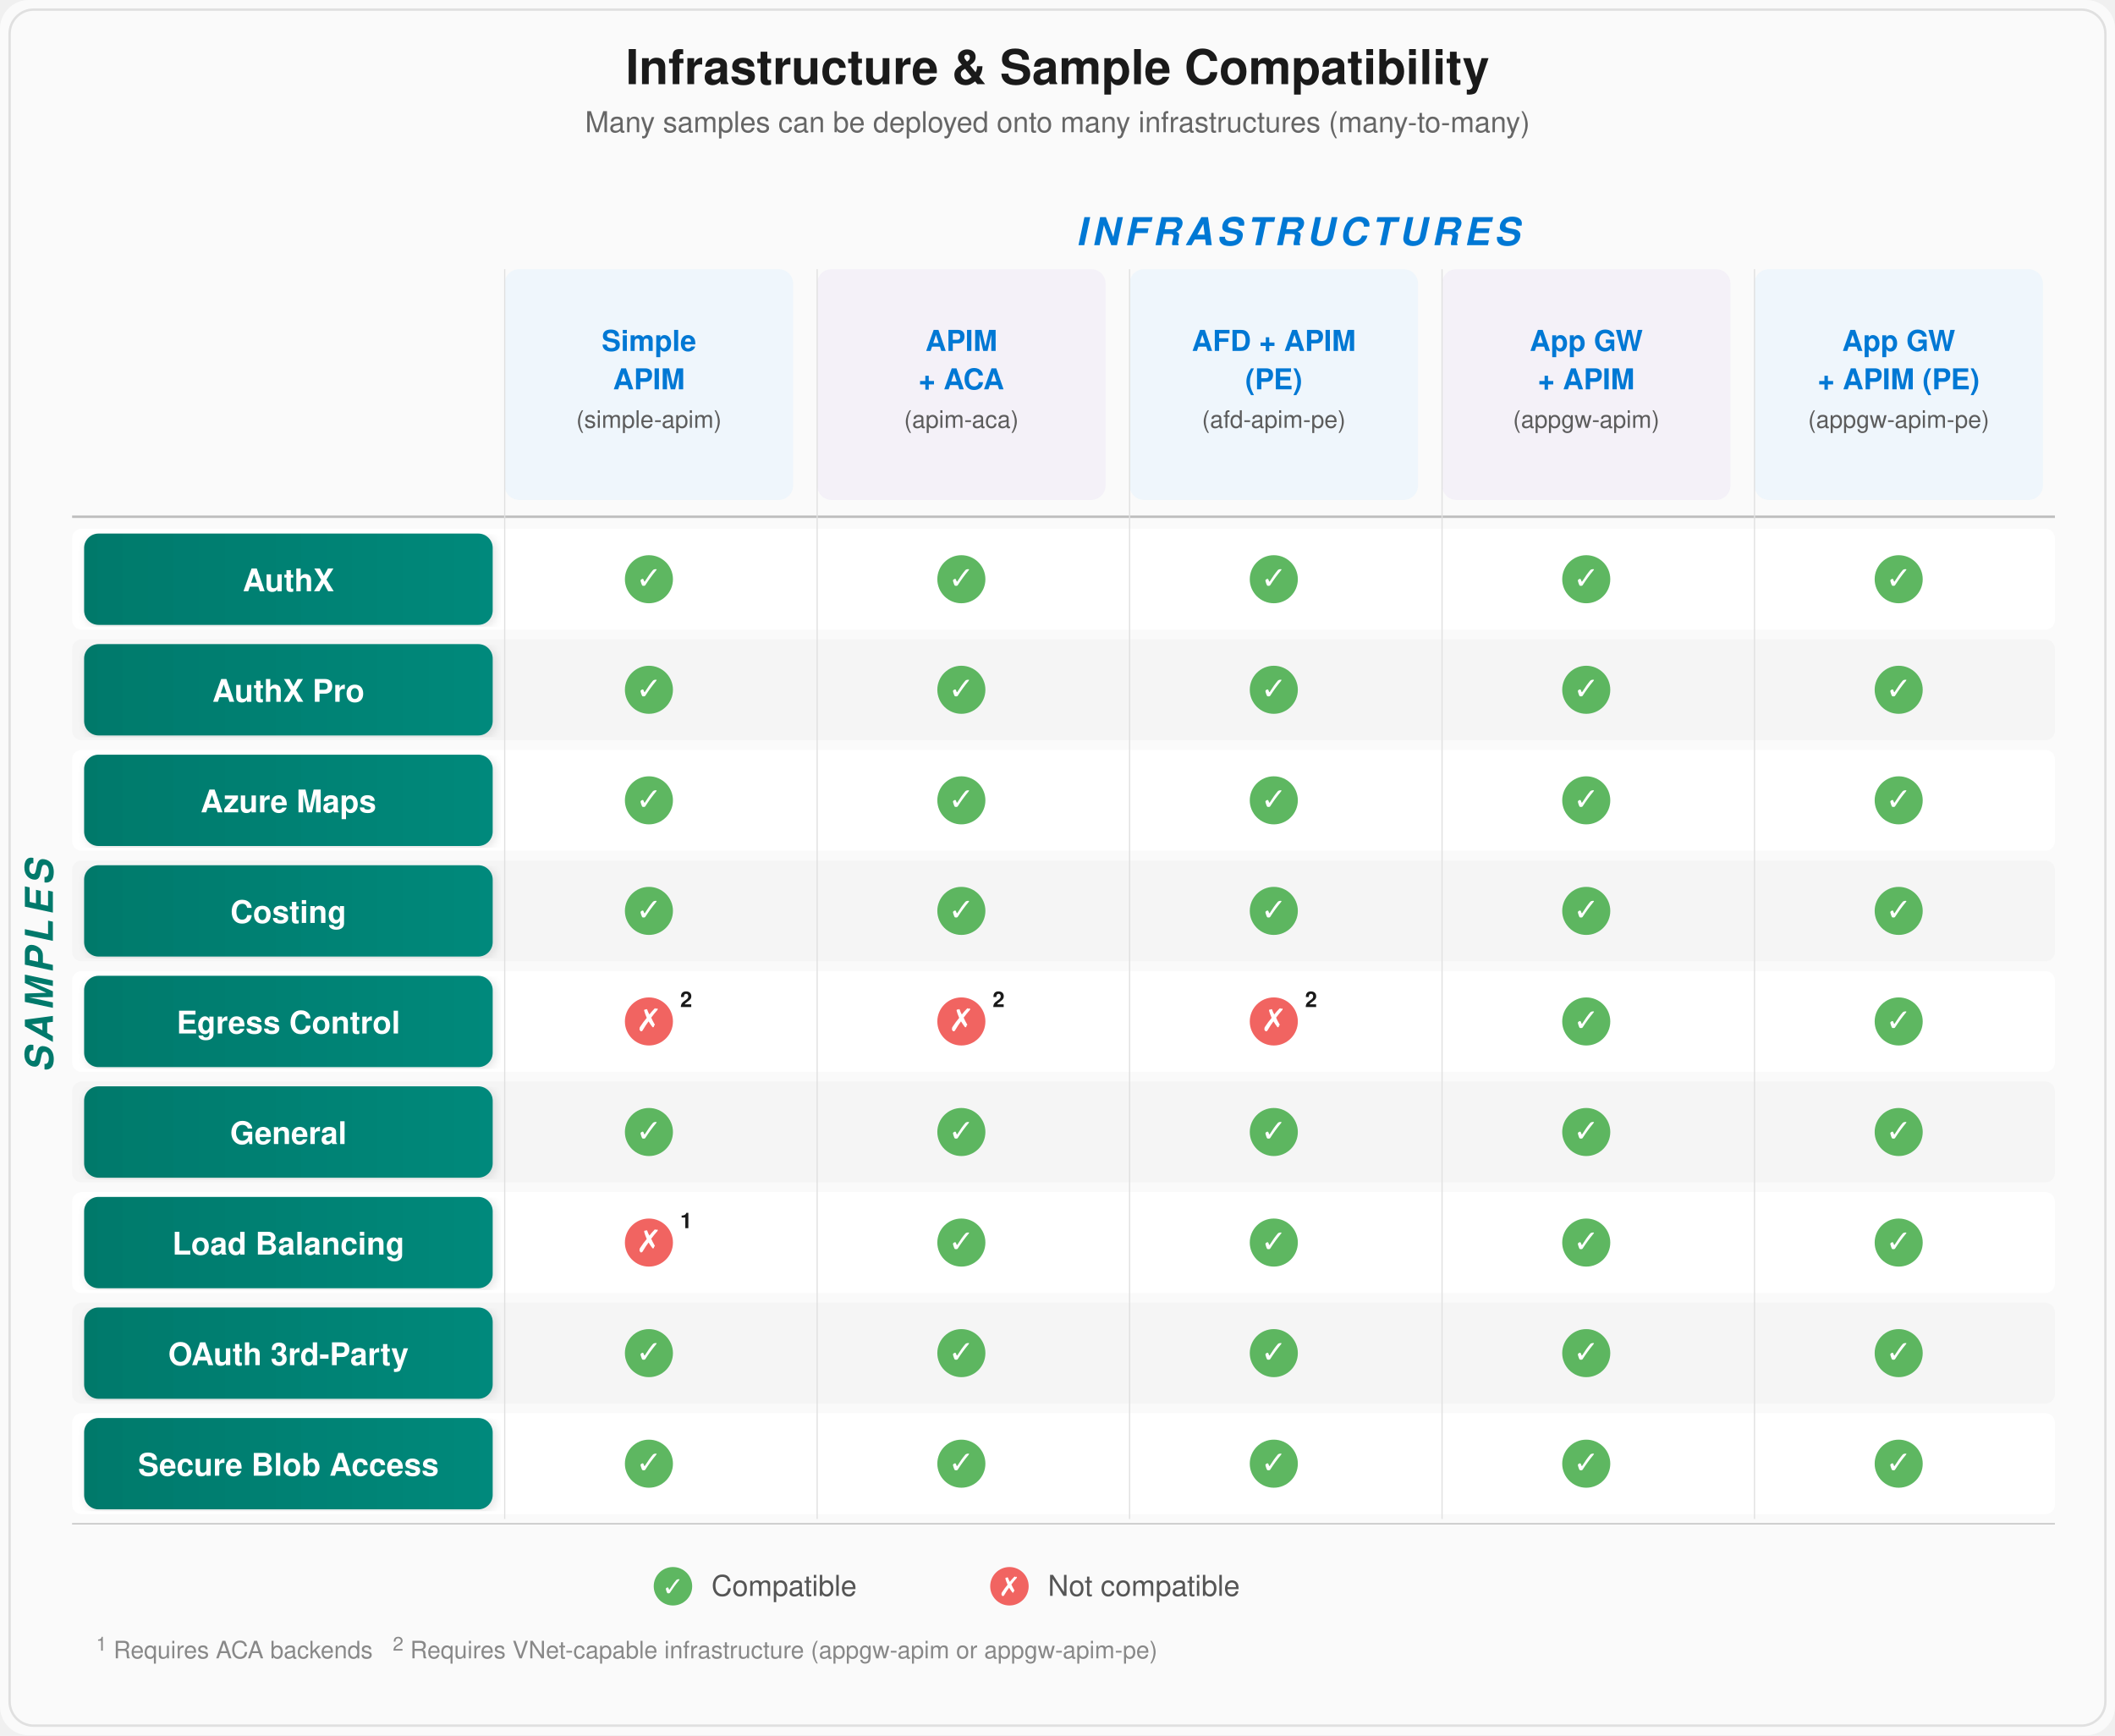
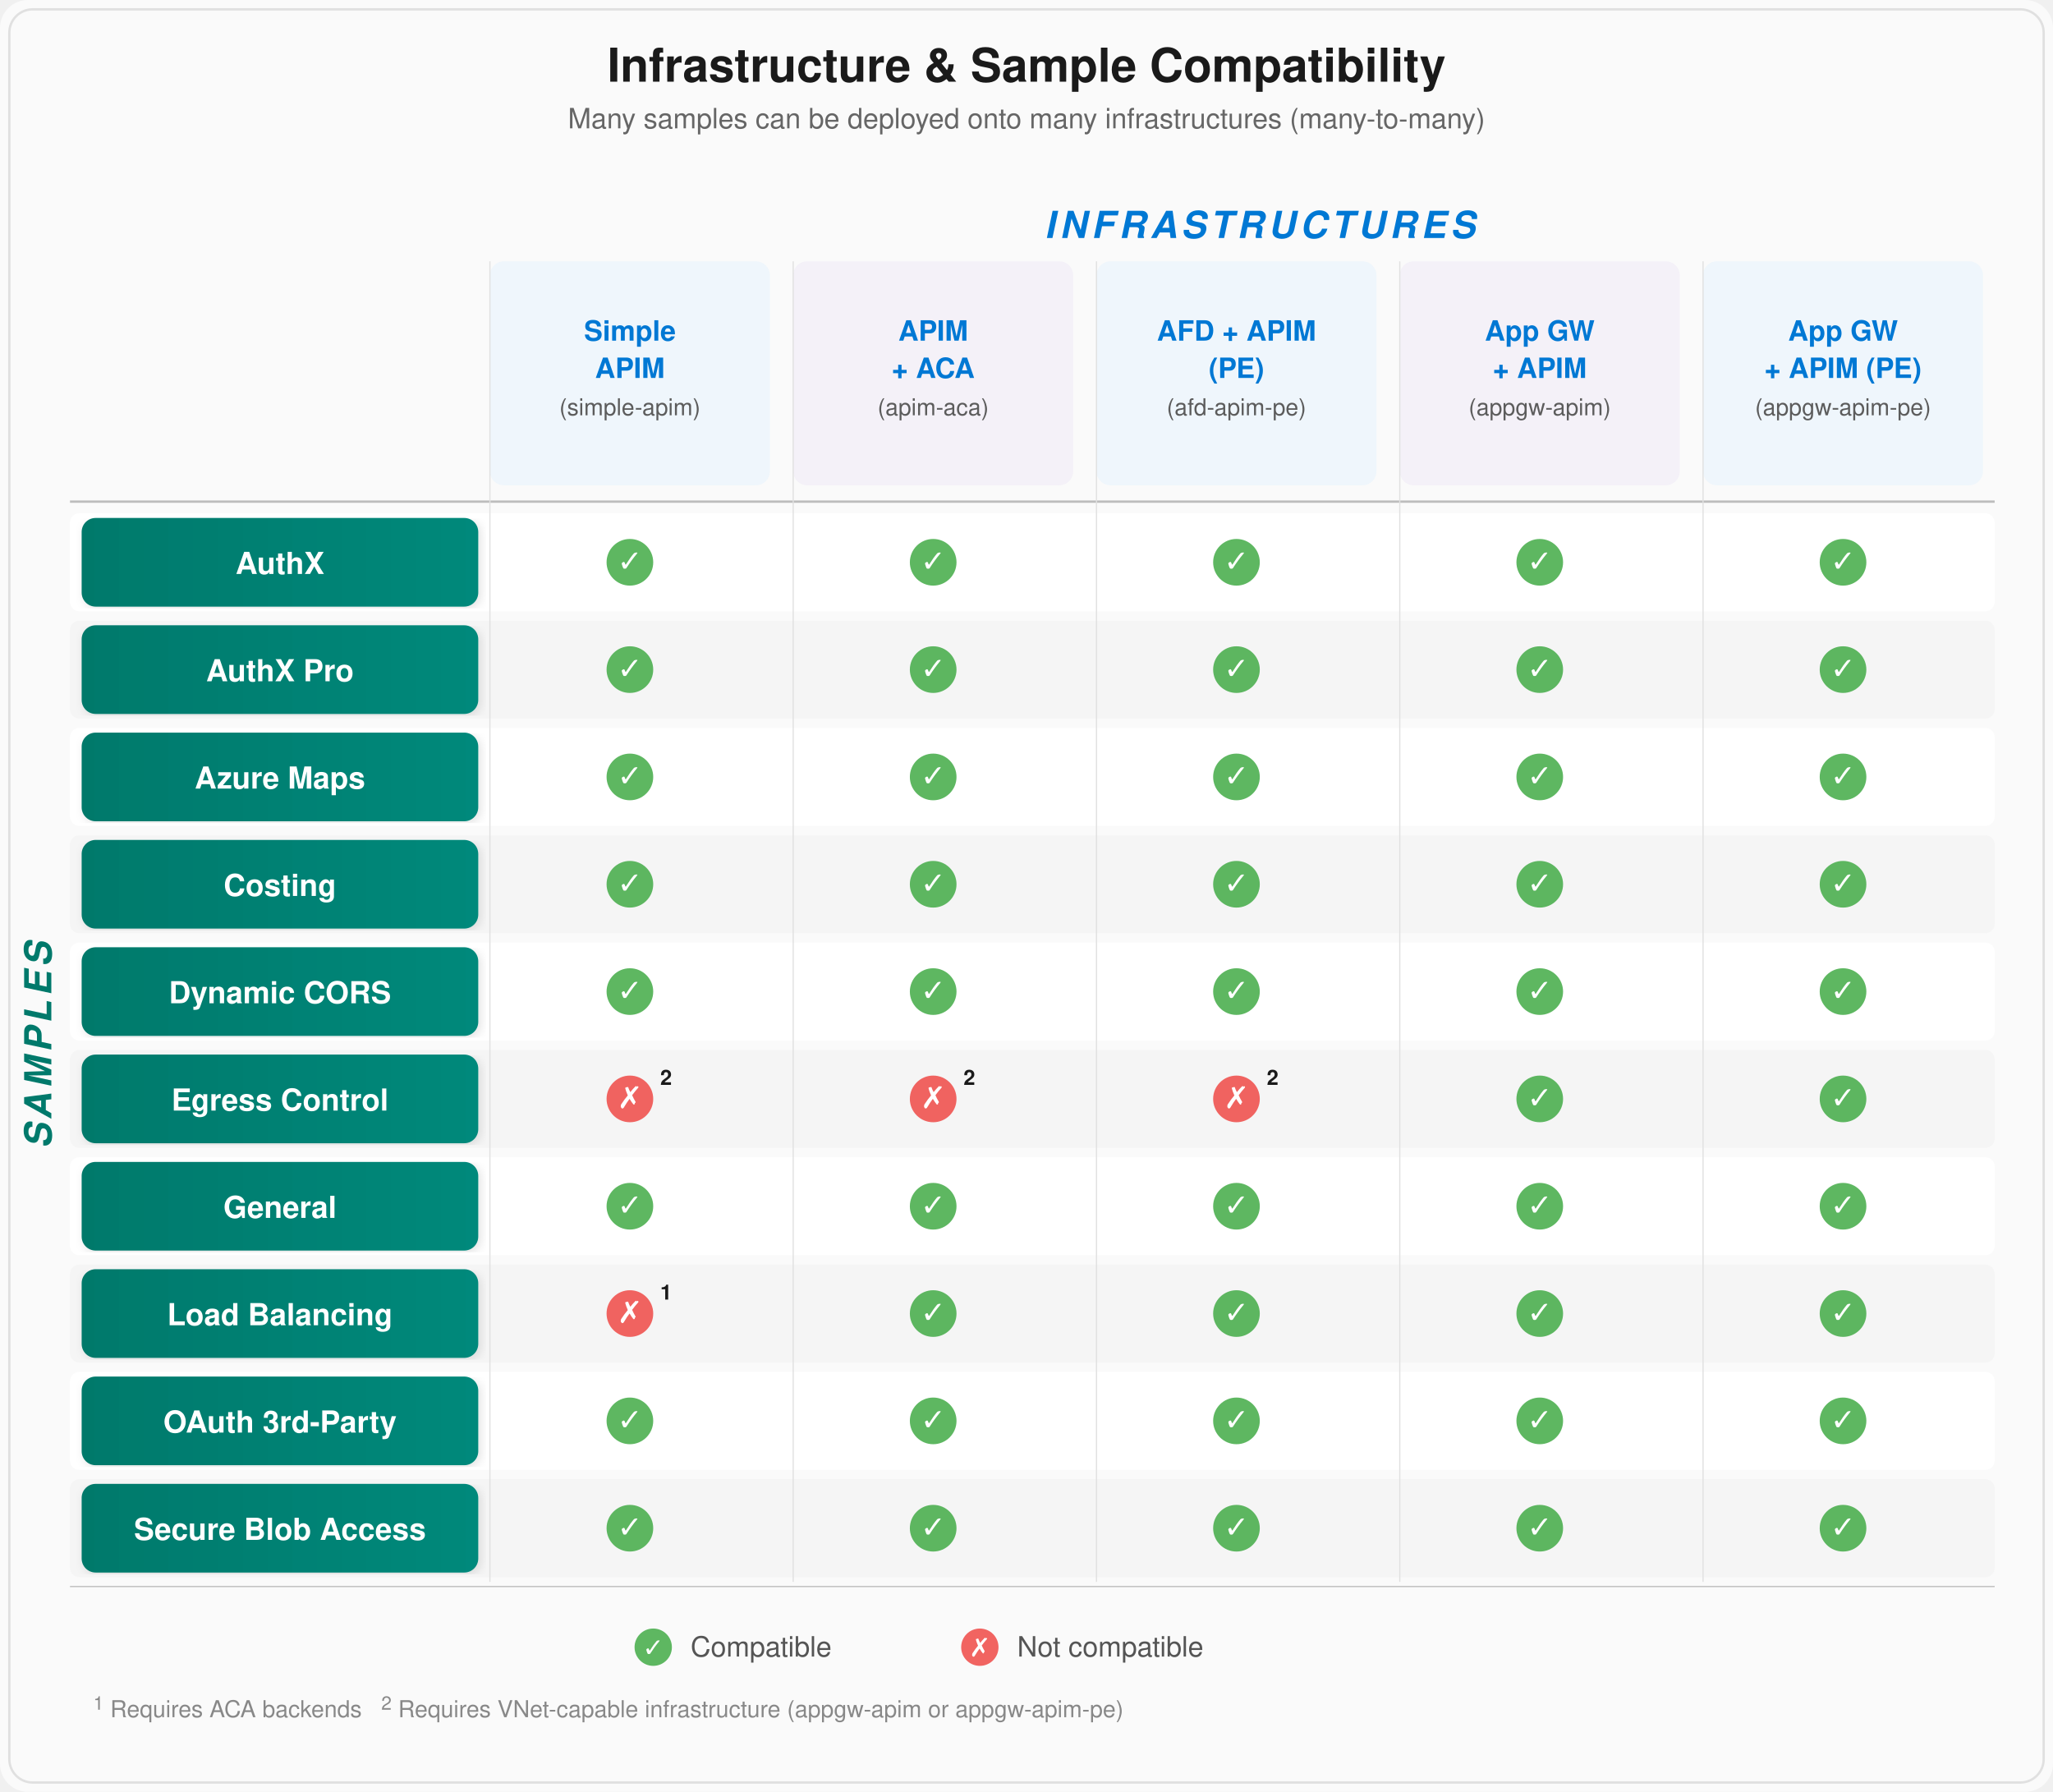
- <svg xmlns="http://www.w3.org/2000/svg" viewBox="0 0 880 722" font-family="Segoe UI, Helvetica, Arial, sans-serif">
+ <svg xmlns="http://www.w3.org/2000/svg" viewBox="0 0 880 768" font-family="Segoe UI, Helvetica, Arial, sans-serif">
  <defs>
    <linearGradient id="headerGrad" x1="0%" y1="0%" x2="0%" y2="100%">
      <stop offset="0%" stop-color="#0078D4" />
      <stop offset="100%" stop-color="#005A9E" />
    </linearGradient>
    <linearGradient id="rowLabelGrad" x1="0%" y1="0%" x2="100%" y2="0%">
      <stop offset="0%" stop-color="#00796B" />
      <stop offset="100%" stop-color="#00897B" />
    </linearGradient>
    <filter id="shadow" x="-2%" y="-2%" width="104%" height="104%">
      <feDropShadow dx="1" dy="1" stdDeviation="2" flood-opacity="0.12" />
    </filter>
  </defs>
-   <rect width="880" height="722" rx="12" fill="#FAFAFA" />
-   <rect x="4" y="4" width="872" height="714" rx="10" fill="none" stroke="#E0E0E0" stroke-width="1" />
+   <rect width="880" height="768" rx="12" fill="#FAFAFA" />
+   <rect x="4" y="4" width="872" height="760" rx="10" fill="none" stroke="#E0E0E0" stroke-width="1" />
  <g transform="translate(0,20)">
    <text x="440" y="15" text-anchor="middle" font-size="20" font-weight="700" fill="#1A1A1A">Infrastructure &amp; Sample Compatibility</text>
    <text x="440" y="35" text-anchor="middle" font-size="12" fill="#666666">Many samples can be deployed onto many infrastructures (many-to-many)</text>
    <text x="540" y="82" text-anchor="middle" font-size="16" font-weight="700" font-style="italic" fill="#0078D4" letter-spacing="2">INFRASTRUCTURES</text>
-     <text x="22" y="382" text-anchor="middle" font-size="16" font-weight="700" font-style="italic" fill="#00796B" letter-spacing="2" transform="rotate(-90 22 382)">SAMPLES</text>
+     <text x="22" y="428" text-anchor="middle" font-size="16" font-weight="700" font-style="italic" fill="#00796B" letter-spacing="2" transform="rotate(-90 22 428)">SAMPLES</text>
    <rect x="210" y="92" width="120" height="96" rx="6" fill="#E3F2FD" opacity="0.5" />
    <rect x="340" y="92" width="120" height="96" rx="6" fill="#EDE7F6" opacity="0.5" />
    <rect x="470" y="92" width="120" height="96" rx="6" fill="#E3F2FD" opacity="0.5" />
    <rect x="600" y="92" width="120" height="96" rx="6" fill="#EDE7F6" opacity="0.5" />
    <rect x="730" y="92" width="120" height="96" rx="6" fill="#E3F2FD" opacity="0.5" />
    <text x="270" y="126" text-anchor="middle" font-size="12" font-weight="600" fill="#0078D4">Simple</text>
    <text x="270" y="142" text-anchor="middle" font-size="12" font-weight="600" fill="#0078D4">APIM</text>
    <text x="270" y="158" text-anchor="middle" font-size="10" fill="#5C5C5C">(simple-apim)</text>
    <text x="400" y="126" text-anchor="middle" font-size="12" font-weight="600" fill="#0078D4">APIM</text>
    <text x="400" y="142" text-anchor="middle" font-size="12" font-weight="600" fill="#0078D4">+ ACA</text>
    <text x="400" y="158" text-anchor="middle" font-size="10" fill="#5C5C5C">(apim-aca)</text>
    <text x="530" y="126" text-anchor="middle" font-size="12" font-weight="600" fill="#0078D4">AFD + APIM</text>
    <text x="530" y="142" text-anchor="middle" font-size="12" font-weight="600" fill="#0078D4">(PE)</text>
    <text x="530" y="158" text-anchor="middle" font-size="10" fill="#5C5C5C">(afd-apim-pe)</text>
    <text x="660" y="126" text-anchor="middle" font-size="12" font-weight="600" fill="#0078D4">App GW</text>
    <text x="660" y="142" text-anchor="middle" font-size="12" font-weight="600" fill="#0078D4">+ APIM</text>
    <text x="660" y="158" text-anchor="middle" font-size="10" fill="#5C5C5C">(appgw-apim)</text>
    <text x="790" y="126" text-anchor="middle" font-size="12" font-weight="600" fill="#0078D4">App GW</text>
    <text x="790" y="142" text-anchor="middle" font-size="12" font-weight="600" fill="#0078D4">+ APIM (PE)</text>
    <text x="790" y="158" text-anchor="middle" font-size="10" fill="#5C5C5C">(appgw-apim-pe)</text>
    <line x1="30" y1="195" x2="855" y2="195" stroke="#BDBDBD" stroke-width="1" />
    <rect x="30" y="200" width="825" height="42" rx="4" fill="#FFFFFF" />
    <rect x="35" y="202" width="170" height="38" rx="6" fill="url(#rowLabelGrad)" filter="url(#shadow)" />
    <text x="120" y="226" text-anchor="middle" font-size="13" font-weight="600" fill="#FFFFFF">AuthX</text>
    <rect x="30" y="246" width="825" height="42" rx="4" fill="#F5F5F5" />
    <rect x="35" y="248" width="170" height="38" rx="6" fill="url(#rowLabelGrad)" filter="url(#shadow)" />
    <text x="120" y="272" text-anchor="middle" font-size="13" font-weight="600" fill="#FFFFFF">AuthX Pro</text>
    <rect x="30" y="292" width="825" height="42" rx="4" fill="#FFFFFF" />
    <rect x="35" y="294" width="170" height="38" rx="6" fill="url(#rowLabelGrad)" filter="url(#shadow)" />
    <text x="120" y="318" text-anchor="middle" font-size="13" font-weight="600" fill="#FFFFFF">Azure Maps</text>
    <rect x="30" y="338" width="825" height="42" rx="4" fill="#F5F5F5" />
    <rect x="35" y="340" width="170" height="38" rx="6" fill="url(#rowLabelGrad)" filter="url(#shadow)" />
    <text x="120" y="364" text-anchor="middle" font-size="13" font-weight="600" fill="#FFFFFF">Costing</text>
    <rect x="30" y="384" width="825" height="42" rx="4" fill="#FFFFFF" />
    <rect x="35" y="386" width="170" height="38" rx="6" fill="url(#rowLabelGrad)" filter="url(#shadow)" />
-     <text x="120" y="410" text-anchor="middle" font-size="13" font-weight="600" fill="#FFFFFF">Egress Control</text>
+     <text x="120" y="410" text-anchor="middle" font-size="13" font-weight="600" fill="#FFFFFF">Dynamic CORS</text>
    <rect x="30" y="430" width="825" height="42" rx="4" fill="#F5F5F5" />
    <rect x="35" y="432" width="170" height="38" rx="6" fill="url(#rowLabelGrad)" filter="url(#shadow)" />
-     <text x="120" y="456" text-anchor="middle" font-size="13" font-weight="600" fill="#FFFFFF">General</text>
+     <text x="120" y="456" text-anchor="middle" font-size="13" font-weight="600" fill="#FFFFFF">Egress Control</text>
    <rect x="30" y="476" width="825" height="42" rx="4" fill="#FFFFFF" />
    <rect x="35" y="478" width="170" height="38" rx="6" fill="url(#rowLabelGrad)" filter="url(#shadow)" />
-     <text x="120" y="502" text-anchor="middle" font-size="13" font-weight="600" fill="#FFFFFF">Load Balancing</text>
+     <text x="120" y="502" text-anchor="middle" font-size="13" font-weight="600" fill="#FFFFFF">General</text>
    <rect x="30" y="522" width="825" height="42" rx="4" fill="#F5F5F5" />
    <rect x="35" y="524" width="170" height="38" rx="6" fill="url(#rowLabelGrad)" filter="url(#shadow)" />
-     <text x="120" y="548" text-anchor="middle" font-size="13" font-weight="600" fill="#FFFFFF">OAuth 3rd-Party</text>
+     <text x="120" y="548" text-anchor="middle" font-size="13" font-weight="600" fill="#FFFFFF">Load Balancing</text>
    <rect x="30" y="568" width="825" height="42" rx="4" fill="#FFFFFF" />
    <rect x="35" y="570" width="170" height="38" rx="6" fill="url(#rowLabelGrad)" filter="url(#shadow)" />
-     <text x="120" y="594" text-anchor="middle" font-size="13" font-weight="600" fill="#FFFFFF">Secure Blob Access</text>
-     <line x1="210" y1="92" x2="210" y2="612" stroke="#E0E0E0" stroke-width="0.5" />
-     <line x1="340" y1="92" x2="340" y2="612" stroke="#E0E0E0" stroke-width="0.5" />
-     <line x1="470" y1="92" x2="470" y2="612" stroke="#E0E0E0" stroke-width="0.5" />
-     <line x1="600" y1="92" x2="600" y2="612" stroke="#E0E0E0" stroke-width="0.5" />
-     <line x1="730" y1="92" x2="730" y2="612" stroke="#E0E0E0" stroke-width="0.5" />
+     <text x="120" y="594" text-anchor="middle" font-size="13" font-weight="600" fill="#FFFFFF">OAuth 3rd-Party</text>
+     <rect x="30" y="614" width="825" height="42" rx="4" fill="#F5F5F5" />
+     <rect x="35" y="616" width="170" height="38" rx="6" fill="url(#rowLabelGrad)" filter="url(#shadow)" />
+     <text x="120" y="640" text-anchor="middle" font-size="13" font-weight="600" fill="#FFFFFF">Secure Blob Access</text>
+     <line x1="210" y1="92" x2="210" y2="658" stroke="#E0E0E0" stroke-width="0.5" />
+     <line x1="340" y1="92" x2="340" y2="658" stroke="#E0E0E0" stroke-width="0.5" />
+     <line x1="470" y1="92" x2="470" y2="658" stroke="#E0E0E0" stroke-width="0.5" />
+     <line x1="600" y1="92" x2="600" y2="658" stroke="#E0E0E0" stroke-width="0.5" />
+     <line x1="730" y1="92" x2="730" y2="658" stroke="#E0E0E0" stroke-width="0.5" />
    <circle cx="270" cy="221" r="10" fill="#4CAF50" opacity="0.9" />
    <text x="270" y="225" text-anchor="middle" font-size="13" font-weight="700" fill="#FFFFFF">✓</text>
    <circle cx="400" cy="221" r="10" fill="#4CAF50" opacity="0.9" />
    <text x="400" y="225" text-anchor="middle" font-size="13" font-weight="700" fill="#FFFFFF">✓</text>
    <circle cx="530" cy="221" r="10" fill="#4CAF50" opacity="0.9" />
    <text x="530" y="225" text-anchor="middle" font-size="13" font-weight="700" fill="#FFFFFF">✓</text>
    <circle cx="660" cy="221" r="10" fill="#4CAF50" opacity="0.9" />
    <text x="660" y="225" text-anchor="middle" font-size="13" font-weight="700" fill="#FFFFFF">✓</text>
    <circle cx="790" cy="221" r="10" fill="#4CAF50" opacity="0.9" />
    <text x="790" y="225" text-anchor="middle" font-size="13" font-weight="700" fill="#FFFFFF">✓</text>
    <circle cx="270" cy="267" r="10" fill="#4CAF50" opacity="0.9" />
    <text x="270" y="271" text-anchor="middle" font-size="13" font-weight="700" fill="#FFFFFF">✓</text>
    <circle cx="400" cy="267" r="10" fill="#4CAF50" opacity="0.9" />
    <text x="400" y="271" text-anchor="middle" font-size="13" font-weight="700" fill="#FFFFFF">✓</text>
    <circle cx="530" cy="267" r="10" fill="#4CAF50" opacity="0.9" />
    <text x="530" y="271" text-anchor="middle" font-size="13" font-weight="700" fill="#FFFFFF">✓</text>
    <circle cx="660" cy="267" r="10" fill="#4CAF50" opacity="0.9" />
    <text x="660" y="271" text-anchor="middle" font-size="13" font-weight="700" fill="#FFFFFF">✓</text>
    <circle cx="790" cy="267" r="10" fill="#4CAF50" opacity="0.9" />
    <text x="790" y="271" text-anchor="middle" font-size="13" font-weight="700" fill="#FFFFFF">✓</text>
    <circle cx="270" cy="313" r="10" fill="#4CAF50" opacity="0.9" />
    <text x="270" y="317" text-anchor="middle" font-size="13" font-weight="700" fill="#FFFFFF">✓</text>
    <circle cx="400" cy="313" r="10" fill="#4CAF50" opacity="0.9" />
    <text x="400" y="317" text-anchor="middle" font-size="13" font-weight="700" fill="#FFFFFF">✓</text>
    <circle cx="530" cy="313" r="10" fill="#4CAF50" opacity="0.9" />
    <text x="530" y="317" text-anchor="middle" font-size="13" font-weight="700" fill="#FFFFFF">✓</text>
    <circle cx="660" cy="313" r="10" fill="#4CAF50" opacity="0.9" />
    <text x="660" y="317" text-anchor="middle" font-size="13" font-weight="700" fill="#FFFFFF">✓</text>
    <circle cx="790" cy="313" r="10" fill="#4CAF50" opacity="0.9" />
    <text x="790" y="317" text-anchor="middle" font-size="13" font-weight="700" fill="#FFFFFF">✓</text>
    <circle cx="270" cy="359" r="10" fill="#4CAF50" opacity="0.9" />
    <text x="270" y="363" text-anchor="middle" font-size="13" font-weight="700" fill="#FFFFFF">✓</text>
    <circle cx="400" cy="359" r="10" fill="#4CAF50" opacity="0.9" />
    <text x="400" y="363" text-anchor="middle" font-size="13" font-weight="700" fill="#FFFFFF">✓</text>
    <circle cx="530" cy="359" r="10" fill="#4CAF50" opacity="0.9" />
    <text x="530" y="363" text-anchor="middle" font-size="13" font-weight="700" fill="#FFFFFF">✓</text>
    <circle cx="660" cy="359" r="10" fill="#4CAF50" opacity="0.9" />
    <text x="660" y="363" text-anchor="middle" font-size="13" font-weight="700" fill="#FFFFFF">✓</text>
    <circle cx="790" cy="359" r="10" fill="#4CAF50" opacity="0.9" />
    <text x="790" y="363" text-anchor="middle" font-size="13" font-weight="700" fill="#FFFFFF">✓</text>
-     <circle cx="270" cy="405" r="10" fill="#EF5350" opacity="0.9" />
-     <text x="270" y="409" text-anchor="middle" font-size="13" font-weight="700" fill="#FFFFFF">✗</text>
-     <text x="283" y="399" font-size="9" font-weight="600" fill="#1A1A1A">2</text>
-     <circle cx="400" cy="405" r="10" fill="#EF5350" opacity="0.9" />
-     <text x="400" y="409" text-anchor="middle" font-size="13" font-weight="700" fill="#FFFFFF">✗</text>
-     <text x="413" y="399" font-size="9" font-weight="600" fill="#1A1A1A">2</text>
-     <circle cx="530" cy="405" r="10" fill="#EF5350" opacity="0.9" />
-     <text x="530" y="409" text-anchor="middle" font-size="13" font-weight="700" fill="#FFFFFF">✗</text>
-     <text x="543" y="399" font-size="9" font-weight="600" fill="#1A1A1A">2</text>
+     <circle cx="270" cy="405" r="10" fill="#4CAF50" opacity="0.9" />
+     <text x="270" y="409" text-anchor="middle" font-size="13" font-weight="700" fill="#FFFFFF">✓</text>
+     <circle cx="400" cy="405" r="10" fill="#4CAF50" opacity="0.9" />
+     <text x="400" y="409" text-anchor="middle" font-size="13" font-weight="700" fill="#FFFFFF">✓</text>
+     <circle cx="530" cy="405" r="10" fill="#4CAF50" opacity="0.9" />
+     <text x="530" y="409" text-anchor="middle" font-size="13" font-weight="700" fill="#FFFFFF">✓</text>
    <circle cx="660" cy="405" r="10" fill="#4CAF50" opacity="0.9" />
    <text x="660" y="409" text-anchor="middle" font-size="13" font-weight="700" fill="#FFFFFF">✓</text>
    <circle cx="790" cy="405" r="10" fill="#4CAF50" opacity="0.9" />
    <text x="790" y="409" text-anchor="middle" font-size="13" font-weight="700" fill="#FFFFFF">✓</text>
-     <circle cx="270" cy="451" r="10" fill="#4CAF50" opacity="0.9" />
-     <text x="270" y="455" text-anchor="middle" font-size="13" font-weight="700" fill="#FFFFFF">✓</text>
-     <circle cx="400" cy="451" r="10" fill="#4CAF50" opacity="0.9" />
-     <text x="400" y="455" text-anchor="middle" font-size="13" font-weight="700" fill="#FFFFFF">✓</text>
-     <circle cx="530" cy="451" r="10" fill="#4CAF50" opacity="0.9" />
-     <text x="530" y="455" text-anchor="middle" font-size="13" font-weight="700" fill="#FFFFFF">✓</text>
+     <circle cx="270" cy="451" r="10" fill="#EF5350" opacity="0.9" />
+     <text x="270" y="455" text-anchor="middle" font-size="13" font-weight="700" fill="#FFFFFF">✗</text>
+     <text x="283" y="445" font-size="9" font-weight="600" fill="#1A1A1A">2</text>
+     <circle cx="400" cy="451" r="10" fill="#EF5350" opacity="0.9" />
+     <text x="400" y="455" text-anchor="middle" font-size="13" font-weight="700" fill="#FFFFFF">✗</text>
+     <text x="413" y="445" font-size="9" font-weight="600" fill="#1A1A1A">2</text>
+     <circle cx="530" cy="451" r="10" fill="#EF5350" opacity="0.9" />
+     <text x="530" y="455" text-anchor="middle" font-size="13" font-weight="700" fill="#FFFFFF">✗</text>
+     <text x="543" y="445" font-size="9" font-weight="600" fill="#1A1A1A">2</text>
    <circle cx="660" cy="451" r="10" fill="#4CAF50" opacity="0.9" />
    <text x="660" y="455" text-anchor="middle" font-size="13" font-weight="700" fill="#FFFFFF">✓</text>
    <circle cx="790" cy="451" r="10" fill="#4CAF50" opacity="0.9" />
    <text x="790" y="455" text-anchor="middle" font-size="13" font-weight="700" fill="#FFFFFF">✓</text>
-     <circle cx="270" cy="497" r="10" fill="#EF5350" opacity="0.9" />
-     <text x="270" y="501" text-anchor="middle" font-size="13" font-weight="700" fill="#FFFFFF">✗</text>
-     <text x="283" y="491" font-size="9" font-weight="600" fill="#1A1A1A">1</text>
+     <circle cx="270" cy="497" r="10" fill="#4CAF50" opacity="0.9" />
+     <text x="270" y="501" text-anchor="middle" font-size="13" font-weight="700" fill="#FFFFFF">✓</text>
    <circle cx="400" cy="497" r="10" fill="#4CAF50" opacity="0.9" />
    <text x="400" y="501" text-anchor="middle" font-size="13" font-weight="700" fill="#FFFFFF">✓</text>
    <circle cx="530" cy="497" r="10" fill="#4CAF50" opacity="0.9" />
    <text x="530" y="501" text-anchor="middle" font-size="13" font-weight="700" fill="#FFFFFF">✓</text>
    <circle cx="660" cy="497" r="10" fill="#4CAF50" opacity="0.9" />
    <text x="660" y="501" text-anchor="middle" font-size="13" font-weight="700" fill="#FFFFFF">✓</text>
    <circle cx="790" cy="497" r="10" fill="#4CAF50" opacity="0.9" />
    <text x="790" y="501" text-anchor="middle" font-size="13" font-weight="700" fill="#FFFFFF">✓</text>
-     <circle cx="270" cy="543" r="10" fill="#4CAF50" opacity="0.9" />
-     <text x="270" y="547" text-anchor="middle" font-size="13" font-weight="700" fill="#FFFFFF">✓</text>
+     <circle cx="270" cy="543" r="10" fill="#EF5350" opacity="0.9" />
+     <text x="270" y="547" text-anchor="middle" font-size="13" font-weight="700" fill="#FFFFFF">✗</text>
+     <text x="283" y="537" font-size="9" font-weight="600" fill="#1A1A1A">1</text>
    <circle cx="400" cy="543" r="10" fill="#4CAF50" opacity="0.9" />
    <text x="400" y="547" text-anchor="middle" font-size="13" font-weight="700" fill="#FFFFFF">✓</text>
    <circle cx="530" cy="543" r="10" fill="#4CAF50" opacity="0.9" />
    <text x="530" y="547" text-anchor="middle" font-size="13" font-weight="700" fill="#FFFFFF">✓</text>
    <circle cx="660" cy="543" r="10" fill="#4CAF50" opacity="0.9" />
    <text x="660" y="547" text-anchor="middle" font-size="13" font-weight="700" fill="#FFFFFF">✓</text>
    <circle cx="790" cy="543" r="10" fill="#4CAF50" opacity="0.9" />
    <text x="790" y="547" text-anchor="middle" font-size="13" font-weight="700" fill="#FFFFFF">✓</text>
    <circle cx="270" cy="589" r="10" fill="#4CAF50" opacity="0.9" />
    <text x="270" y="593" text-anchor="middle" font-size="13" font-weight="700" fill="#FFFFFF">✓</text>
    <circle cx="400" cy="589" r="10" fill="#4CAF50" opacity="0.9" />
    <text x="400" y="593" text-anchor="middle" font-size="13" font-weight="700" fill="#FFFFFF">✓</text>
    <circle cx="530" cy="589" r="10" fill="#4CAF50" opacity="0.9" />
    <text x="530" y="593" text-anchor="middle" font-size="13" font-weight="700" fill="#FFFFFF">✓</text>
    <circle cx="660" cy="589" r="10" fill="#4CAF50" opacity="0.9" />
    <text x="660" y="593" text-anchor="middle" font-size="13" font-weight="700" fill="#FFFFFF">✓</text>
    <circle cx="790" cy="589" r="10" fill="#4CAF50" opacity="0.9" />
    <text x="790" y="593" text-anchor="middle" font-size="13" font-weight="700" fill="#FFFFFF">✓</text>
-     <line x1="30" y1="614" x2="855" y2="614" stroke="#BDBDBD" stroke-width="0.5" />
-     <circle cx="280" cy="640" r="8" fill="#4CAF50" opacity="0.9" />
-     <text x="280" y="644" text-anchor="middle" font-size="11" font-weight="700" fill="#FFFFFF">✓</text>
-     <text x="296" y="644" font-size="12" fill="#555555">Compatible</text>
-     <circle cx="420" cy="640" r="8" fill="#EF5350" opacity="0.9" />
-     <text x="420" y="644" text-anchor="middle" font-size="11" font-weight="700" fill="#FFFFFF">✗</text>
-     <text x="436" y="644" font-size="12" fill="#555555">Not compatible</text>
-     <text x="40" y="670" font-size="10" fill="#888888">
+     <circle cx="270" cy="635" r="10" fill="#4CAF50" opacity="0.9" />
+     <text x="270" y="639" text-anchor="middle" font-size="13" font-weight="700" fill="#FFFFFF">✓</text>
+     <circle cx="400" cy="635" r="10" fill="#4CAF50" opacity="0.9" />
+     <text x="400" y="639" text-anchor="middle" font-size="13" font-weight="700" fill="#FFFFFF">✓</text>
+     <circle cx="530" cy="635" r="10" fill="#4CAF50" opacity="0.9" />
+     <text x="530" y="639" text-anchor="middle" font-size="13" font-weight="700" fill="#FFFFFF">✓</text>
+     <circle cx="660" cy="635" r="10" fill="#4CAF50" opacity="0.9" />
+     <text x="660" y="639" text-anchor="middle" font-size="13" font-weight="700" fill="#FFFFFF">✓</text>
+     <circle cx="790" cy="635" r="10" fill="#4CAF50" opacity="0.9" />
+     <text x="790" y="639" text-anchor="middle" font-size="13" font-weight="700" fill="#FFFFFF">✓</text>
+     <line x1="30" y1="660" x2="855" y2="660" stroke="#BDBDBD" stroke-width="0.5" />
+     <circle cx="280" cy="686" r="8" fill="#4CAF50" opacity="0.9" />
+     <text x="280" y="690" text-anchor="middle" font-size="11" font-weight="700" fill="#FFFFFF">✓</text>
+     <text x="296" y="690" font-size="12" fill="#555555">Compatible</text>
+     <circle cx="420" cy="686" r="8" fill="#EF5350" opacity="0.9" />
+     <text x="420" y="690" text-anchor="middle" font-size="11" font-weight="700" fill="#FFFFFF">✗</text>
+     <text x="436" y="690" font-size="12" fill="#555555">Not compatible</text>
+     <text x="40" y="716" font-size="10" fill="#888888">
      <tspan font-size="8" baseline-shift="super">1</tspan> Requires ACA backends   <tspan font-size="8" baseline-shift="super">2</tspan> Requires VNet-capable infrastructure (appgw-apim or appgw-apim-pe)</text>
  </g>
</svg>
